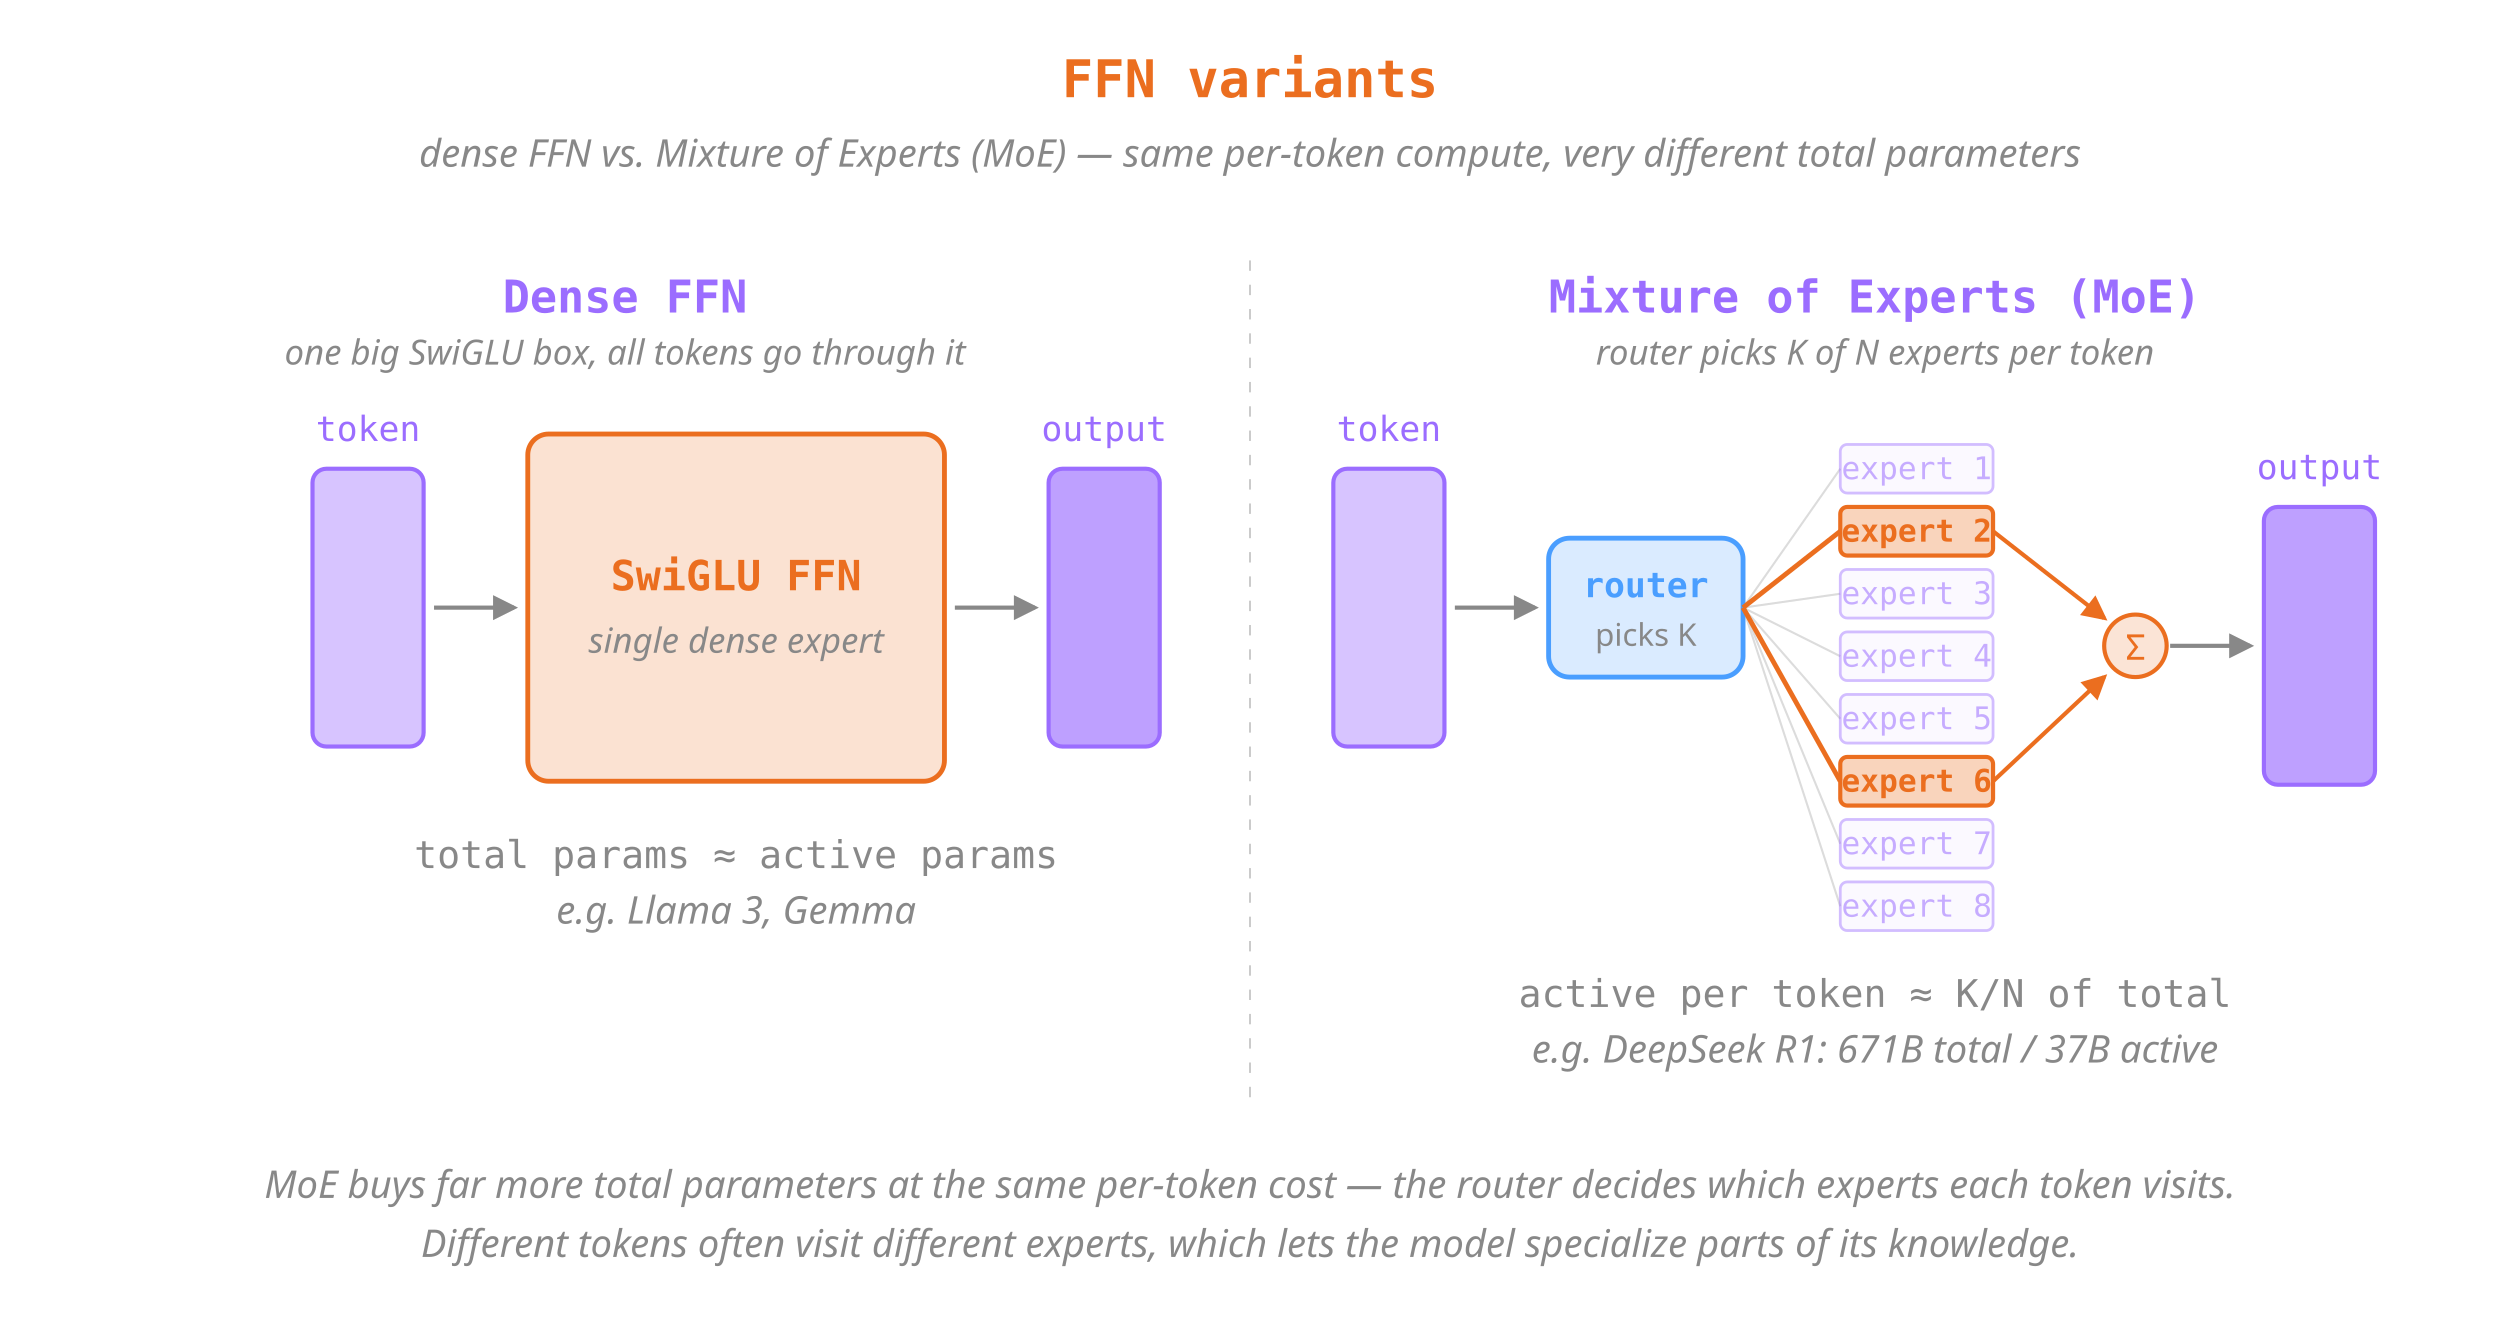
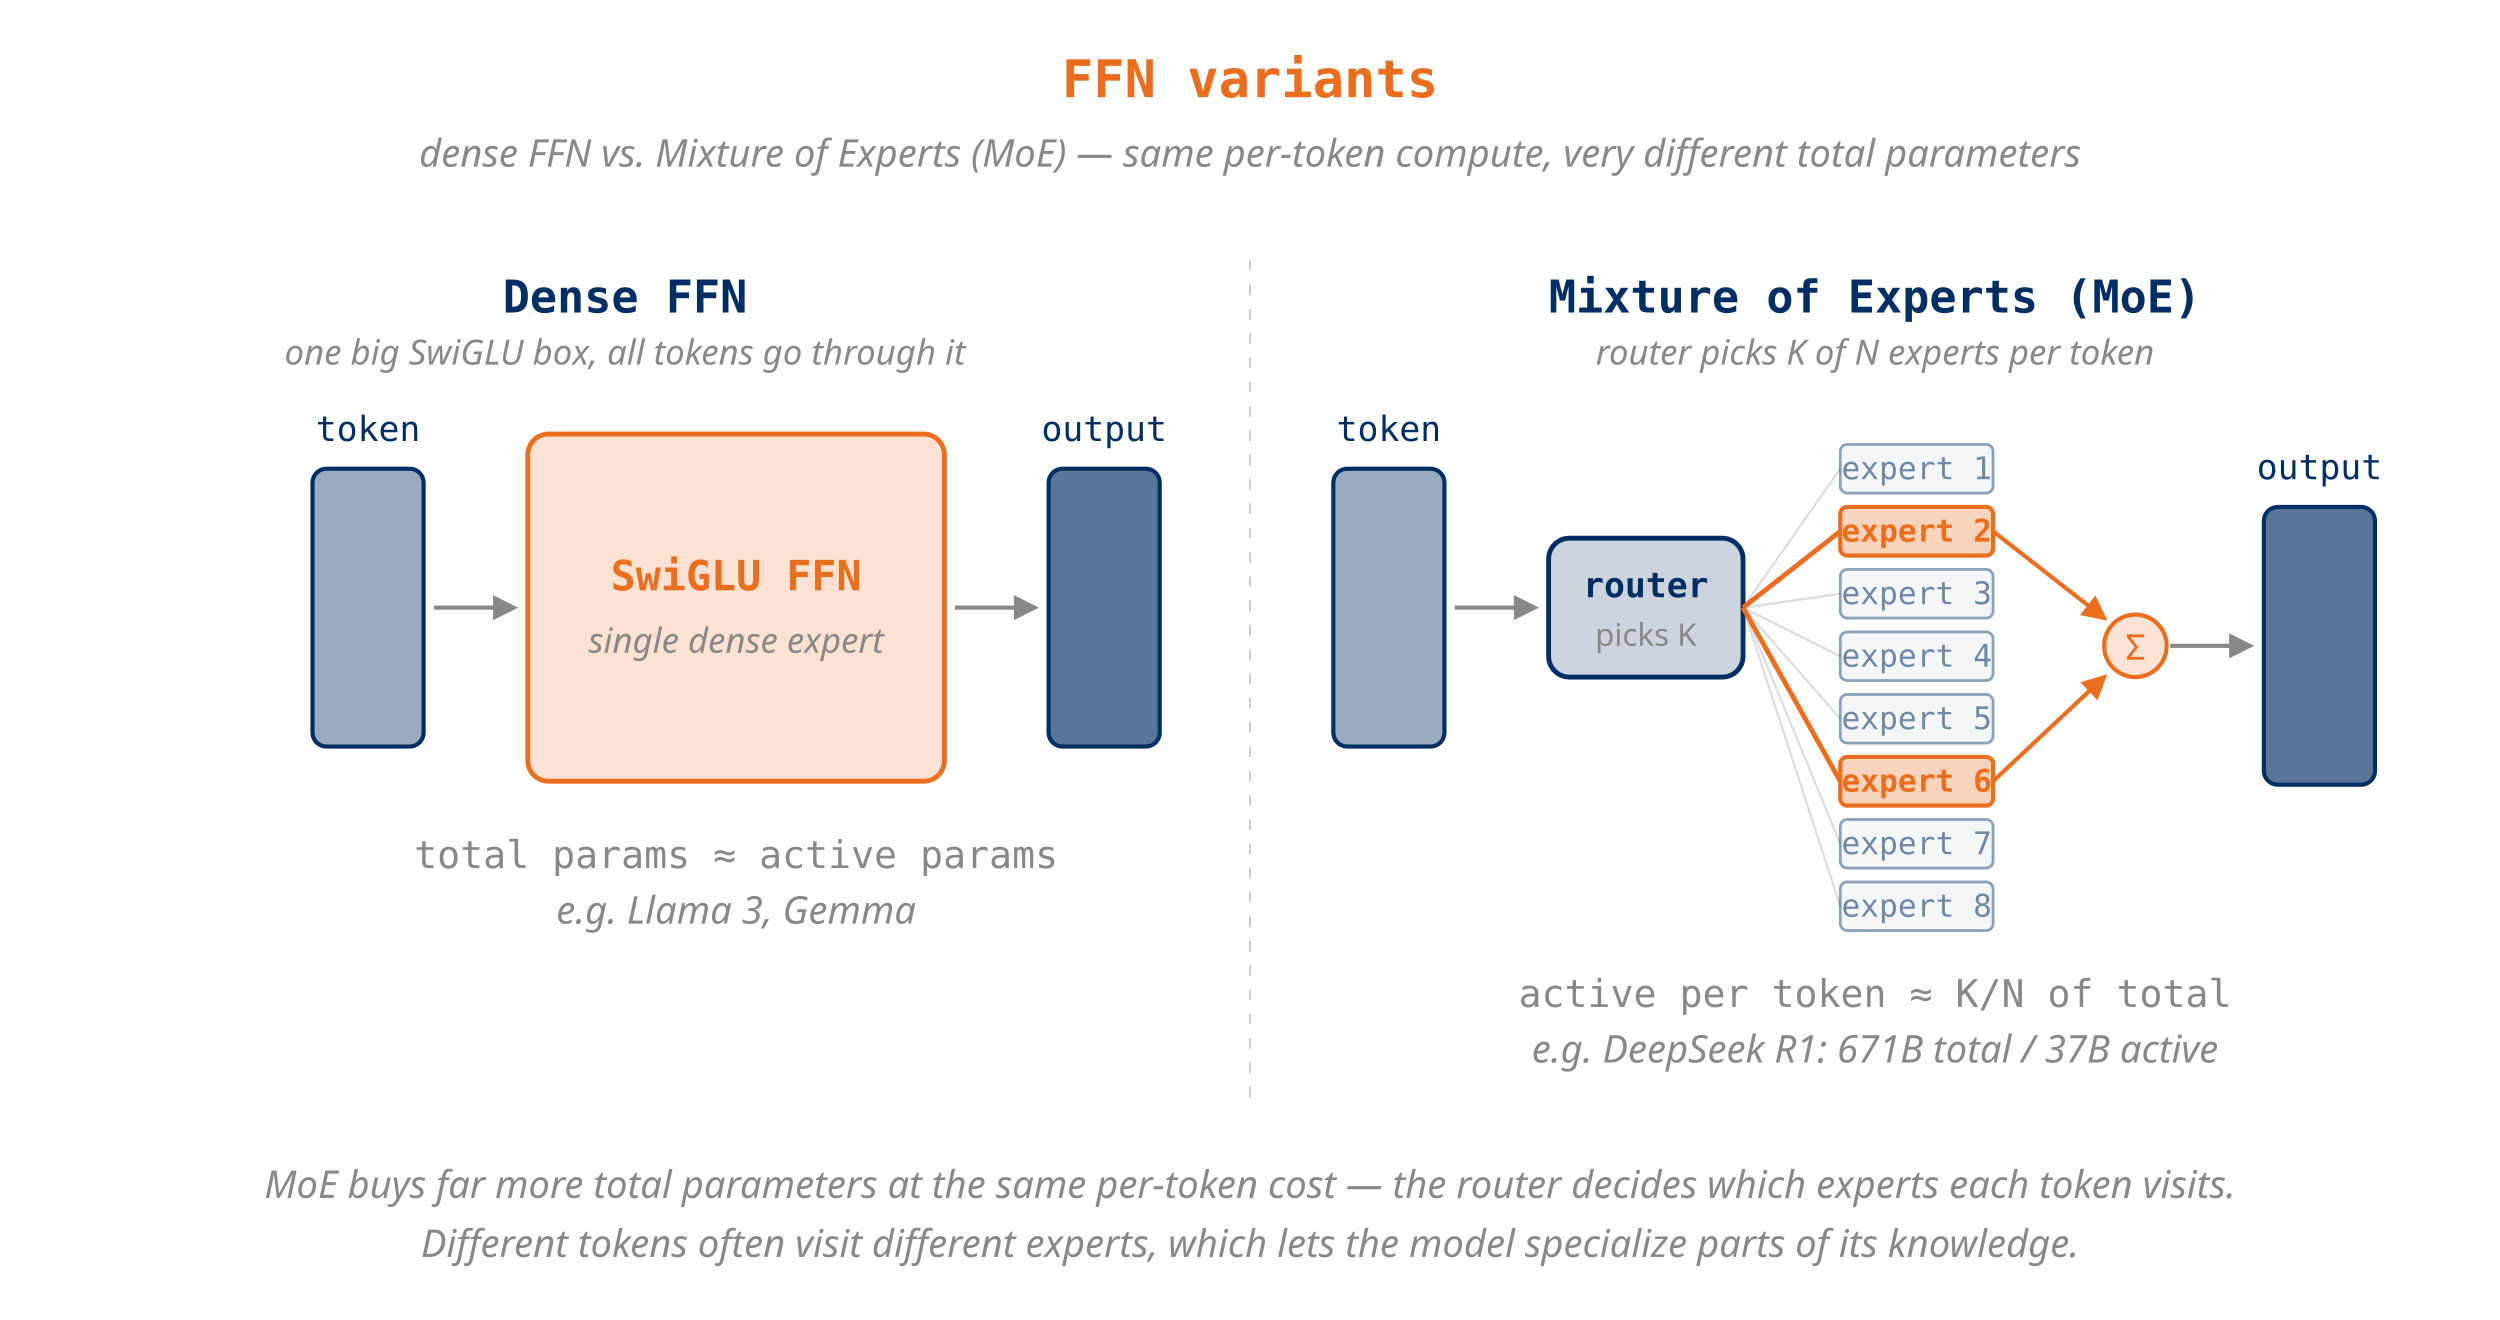
<svg xmlns="http://www.w3.org/2000/svg" viewBox="0 0 720 380" role="img" aria-label="FFN variants: dense versus Mixture of Experts. Dense routes every token through one large FFN. MoE routes each token through a router that selects K of N experts.">
  <defs>
    <marker id="arr-gray-4d" markerWidth="6" markerHeight="6" refX="5" refY="3" orient="auto">
      <polygon points="0,0 6,3 0,6" fill="#888" />
    </marker>
    <marker id="arr-orange-4d" markerWidth="6" markerHeight="6" refX="5" refY="3" orient="auto">
      <polygon points="0,0 6,3 0,6" fill="#EB6E1F" />
    </marker>
  </defs>
  <text x="360" y="28" text-anchor="middle" fill="#EB6E1F" font-size="15" font-family="ui-monospace, monospace" font-weight="600">FFN variants</text>
  <text x="360" y="48" text-anchor="middle" fill="#888" font-size="11" font-family="sans-serif" font-style="italic">dense FFN vs. Mixture of Experts (MoE) — same per-token compute, very different total parameters</text>
  <line x1="360" y1="75" x2="360" y2="320" stroke="#888" stroke-width="0.5" stroke-dasharray="3,4" opacity="0.5" />
-   <text x="180" y="90" text-anchor="middle" fill="#9b6dff" font-size="13" font-family="ui-monospace, monospace" font-weight="600">Dense FFN</text>
+   <text x="180" y="90" text-anchor="middle" fill="#002D62" font-size="13" font-family="ui-monospace, monospace" font-weight="600">Dense FFN</text>
  <text x="180" y="105" text-anchor="middle" fill="#888" font-size="10" font-family="sans-serif" font-style="italic">one big SwiGLU box, all tokens go through it</text>
-   <rect x="90" y="135" width="32" height="80" rx="4" ry="4" fill="rgba(155,109,255,0.40)" stroke="#9b6dff" stroke-width="1.2" />
-   <text x="106" y="127" text-anchor="middle" fill="#9b6dff" font-size="10" font-family="ui-monospace, monospace">token</text>
+   <rect x="90" y="135" width="32" height="80" rx="4" ry="4" fill="rgba(0,45,98,0.40)" stroke="#002D62" stroke-width="1.2" />
+   <text x="106" y="127" text-anchor="middle" fill="#002D62" font-size="10" font-family="ui-monospace, monospace">token</text>
  <line x1="125" y1="175" x2="148" y2="175" stroke="#888" stroke-width="1.2" marker-end="url(#arr-gray-4d)" />
  <rect x="152" y="125" width="120" height="100" rx="6" ry="6" fill="rgba(235,110,31,0.20)" stroke="#EB6E1F" stroke-width="1.4" />
  <text x="212" y="170" text-anchor="middle" fill="#EB6E1F" font-size="12" font-family="ui-monospace, monospace" font-weight="600">SwiGLU FFN</text>
  <text x="212" y="188" text-anchor="middle" fill="#888" font-size="10" font-family="sans-serif" font-style="italic">single dense expert</text>
  <line x1="275" y1="175" x2="298" y2="175" stroke="#888" stroke-width="1.2" marker-end="url(#arr-gray-4d)" />
-   <rect x="302" y="135" width="32" height="80" rx="4" ry="4" fill="rgba(155,109,255,0.65)" stroke="#9b6dff" stroke-width="1.2" />
-   <text x="318" y="127" text-anchor="middle" fill="#9b6dff" font-size="10" font-family="ui-monospace, monospace">output</text>
+   <rect x="302" y="135" width="32" height="80" rx="4" ry="4" fill="rgba(0,45,98,0.65)" stroke="#002D62" stroke-width="1.2" />
+   <text x="318" y="127" text-anchor="middle" fill="#002D62" font-size="10" font-family="ui-monospace, monospace">output</text>
  <text x="212" y="250" text-anchor="middle" fill="#888" font-size="11" font-family="ui-monospace, monospace">total params ≈ active params</text>
  <text x="212" y="266" text-anchor="middle" fill="#888" font-size="11" font-family="sans-serif" font-style="italic">e.g. Llama 3, Gemma</text>
-   <text x="540" y="90" text-anchor="middle" fill="#9b6dff" font-size="13" font-family="ui-monospace, monospace" font-weight="600">Mixture of Experts (MoE)</text>
+   <text x="540" y="90" text-anchor="middle" fill="#002D62" font-size="13" font-family="ui-monospace, monospace" font-weight="600">Mixture of Experts (MoE)</text>
  <text x="540" y="105" text-anchor="middle" fill="#888" font-size="10" font-family="sans-serif" font-style="italic">router picks K of N experts per token</text>
-   <rect x="384" y="135" width="32" height="80" rx="4" ry="4" fill="rgba(155,109,255,0.40)" stroke="#9b6dff" stroke-width="1.2" />
-   <text x="400" y="127" text-anchor="middle" fill="#9b6dff" font-size="10" font-family="ui-monospace, monospace">token</text>
+   <rect x="384" y="135" width="32" height="80" rx="4" ry="4" fill="rgba(0,45,98,0.40)" stroke="#002D62" stroke-width="1.2" />
+   <text x="400" y="127" text-anchor="middle" fill="#002D62" font-size="10" font-family="ui-monospace, monospace">token</text>
  <line x1="419" y1="175" x2="442" y2="175" stroke="#888" stroke-width="1.2" marker-end="url(#arr-gray-4d)" />
-   <rect x="446" y="155" width="56" height="40" rx="6" ry="6" fill="rgba(74,158,255,0.20)" stroke="#4a9eff" stroke-width="1.4" />
-   <text x="474" y="172" text-anchor="middle" fill="#4a9eff" font-size="10" font-family="ui-monospace, monospace" font-weight="600">router</text>
+   <rect x="446" y="155" width="56" height="40" rx="6" ry="6" fill="rgba(0,45,98,0.20)" stroke="#002D62" stroke-width="1.4" />
+   <text x="474" y="172" text-anchor="middle" fill="#002D62" font-size="10" font-family="ui-monospace, monospace" font-weight="600">router</text>
  <text x="474" y="186" text-anchor="middle" fill="#888" font-size="9" font-family="sans-serif">picks K</text>
  <g stroke="#888" stroke-width="0.6" opacity="0.3">
    <line x1="502" y1="175" x2="530" y2="135" />
    <line x1="502" y1="175" x2="530" y2="153" />
    <line x1="502" y1="175" x2="530" y2="171" />
    <line x1="502" y1="175" x2="530" y2="189" />
    <line x1="502" y1="175" x2="530" y2="207" />
    <line x1="502" y1="175" x2="530" y2="225" />
    <line x1="502" y1="175" x2="530" y2="243" />
    <line x1="502" y1="175" x2="530" y2="261" />
  </g>
  <line x1="502" y1="175" x2="530" y2="153" stroke="#EB6E1F" stroke-width="1.4" />
  <line x1="502" y1="175" x2="530" y2="225" stroke="#EB6E1F" stroke-width="1.4" />
  <g font-family="ui-monospace, monospace" font-size="9">
-     <rect x="530" y="128" width="44" height="14" rx="2" ry="2" fill="rgba(155,109,255,0.10)" stroke="#9b6dff" stroke-width="0.8" opacity="0.45" />
-     <text x="552" y="138" text-anchor="middle" fill="#9b6dff" opacity="0.55">expert 1</text>
+     <rect x="530" y="128" width="44" height="14" rx="2" ry="2" fill="rgba(0,45,98,0.10)" stroke="#002D62" stroke-width="0.8" opacity="0.45" />
+     <text x="552" y="138" text-anchor="middle" fill="#002D62" opacity="0.55">expert 1</text>
    <rect x="530" y="146" width="44" height="14" rx="2" ry="2" fill="rgba(235,110,31,0.30)" stroke="#EB6E1F" stroke-width="1.2" />
    <text x="552" y="156" text-anchor="middle" fill="#EB6E1F" font-weight="600">expert 2</text>
-     <rect x="530" y="164" width="44" height="14" rx="2" ry="2" fill="rgba(155,109,255,0.10)" stroke="#9b6dff" stroke-width="0.8" opacity="0.45" />
-     <text x="552" y="174" text-anchor="middle" fill="#9b6dff" opacity="0.55">expert 3</text>
-     <rect x="530" y="182" width="44" height="14" rx="2" ry="2" fill="rgba(155,109,255,0.10)" stroke="#9b6dff" stroke-width="0.8" opacity="0.45" />
-     <text x="552" y="192" text-anchor="middle" fill="#9b6dff" opacity="0.55">expert 4</text>
-     <rect x="530" y="200" width="44" height="14" rx="2" ry="2" fill="rgba(155,109,255,0.10)" stroke="#9b6dff" stroke-width="0.8" opacity="0.45" />
-     <text x="552" y="210" text-anchor="middle" fill="#9b6dff" opacity="0.55">expert 5</text>
+     <rect x="530" y="164" width="44" height="14" rx="2" ry="2" fill="rgba(0,45,98,0.10)" stroke="#002D62" stroke-width="0.8" opacity="0.45" />
+     <text x="552" y="174" text-anchor="middle" fill="#002D62" opacity="0.55">expert 3</text>
+     <rect x="530" y="182" width="44" height="14" rx="2" ry="2" fill="rgba(0,45,98,0.10)" stroke="#002D62" stroke-width="0.8" opacity="0.45" />
+     <text x="552" y="192" text-anchor="middle" fill="#002D62" opacity="0.55">expert 4</text>
+     <rect x="530" y="200" width="44" height="14" rx="2" ry="2" fill="rgba(0,45,98,0.10)" stroke="#002D62" stroke-width="0.8" opacity="0.45" />
+     <text x="552" y="210" text-anchor="middle" fill="#002D62" opacity="0.55">expert 5</text>
    <rect x="530" y="218" width="44" height="14" rx="2" ry="2" fill="rgba(235,110,31,0.30)" stroke="#EB6E1F" stroke-width="1.2" />
    <text x="552" y="228" text-anchor="middle" fill="#EB6E1F" font-weight="600">expert 6</text>
-     <rect x="530" y="236" width="44" height="14" rx="2" ry="2" fill="rgba(155,109,255,0.10)" stroke="#9b6dff" stroke-width="0.8" opacity="0.45" />
-     <text x="552" y="246" text-anchor="middle" fill="#9b6dff" opacity="0.55">expert 7</text>
-     <rect x="530" y="254" width="44" height="14" rx="2" ry="2" fill="rgba(155,109,255,0.10)" stroke="#9b6dff" stroke-width="0.8" opacity="0.45" />
-     <text x="552" y="264" text-anchor="middle" fill="#9b6dff" opacity="0.55">expert 8</text>
+     <rect x="530" y="236" width="44" height="14" rx="2" ry="2" fill="rgba(0,45,98,0.10)" stroke="#002D62" stroke-width="0.8" opacity="0.45" />
+     <text x="552" y="246" text-anchor="middle" fill="#002D62" opacity="0.55">expert 7</text>
+     <rect x="530" y="254" width="44" height="14" rx="2" ry="2" fill="rgba(0,45,98,0.10)" stroke="#002D62" stroke-width="0.8" opacity="0.45" />
+     <text x="552" y="264" text-anchor="middle" fill="#002D62" opacity="0.55">expert 8</text>
  </g>
  <line x1="574" y1="153" x2="606" y2="178" stroke="#EB6E1F" stroke-width="1.2" marker-end="url(#arr-orange-4d)" />
  <line x1="574" y1="225" x2="606" y2="195" stroke="#EB6E1F" stroke-width="1.2" marker-end="url(#arr-orange-4d)" />
  <circle cx="615" cy="186" r="9" fill="rgba(235,110,31,0.18)" stroke="#EB6E1F" stroke-width="1.2" />
  <text x="615" y="190" text-anchor="middle" fill="#EB6E1F" font-size="10" font-family="ui-monospace, monospace">Σ</text>
  <line x1="625" y1="186" x2="648" y2="186" stroke="#888" stroke-width="1.2" marker-end="url(#arr-gray-4d)" />
-   <rect x="652" y="146" width="32" height="80" rx="4" ry="4" fill="rgba(155,109,255,0.65)" stroke="#9b6dff" stroke-width="1.2" />
-   <text x="668" y="138" text-anchor="middle" fill="#9b6dff" font-size="10" font-family="ui-monospace, monospace">output</text>
+   <rect x="652" y="146" width="32" height="80" rx="4" ry="4" fill="rgba(0,45,98,0.65)" stroke="#002D62" stroke-width="1.2" />
+   <text x="668" y="138" text-anchor="middle" fill="#002D62" font-size="10" font-family="ui-monospace, monospace">output</text>
  <text x="540" y="290" text-anchor="middle" fill="#888" font-size="11" font-family="ui-monospace, monospace">active per token ≈ K/N of total</text>
  <text x="540" y="306" text-anchor="middle" fill="#888" font-size="11" font-family="sans-serif" font-style="italic">e.g. DeepSeek R1: 671B total / 37B active</text>
  <text x="360" y="345" text-anchor="middle" fill="#888" font-size="11" font-family="sans-serif" font-style="italic">MoE buys far more total parameters at the same per-token cost — the router decides which experts each token visits.</text>
  <text x="360" y="362" text-anchor="middle" fill="#888" font-size="11" font-family="sans-serif" font-style="italic">Different tokens often visit different experts, which lets the model specialize parts of its knowledge.</text>
</svg>
